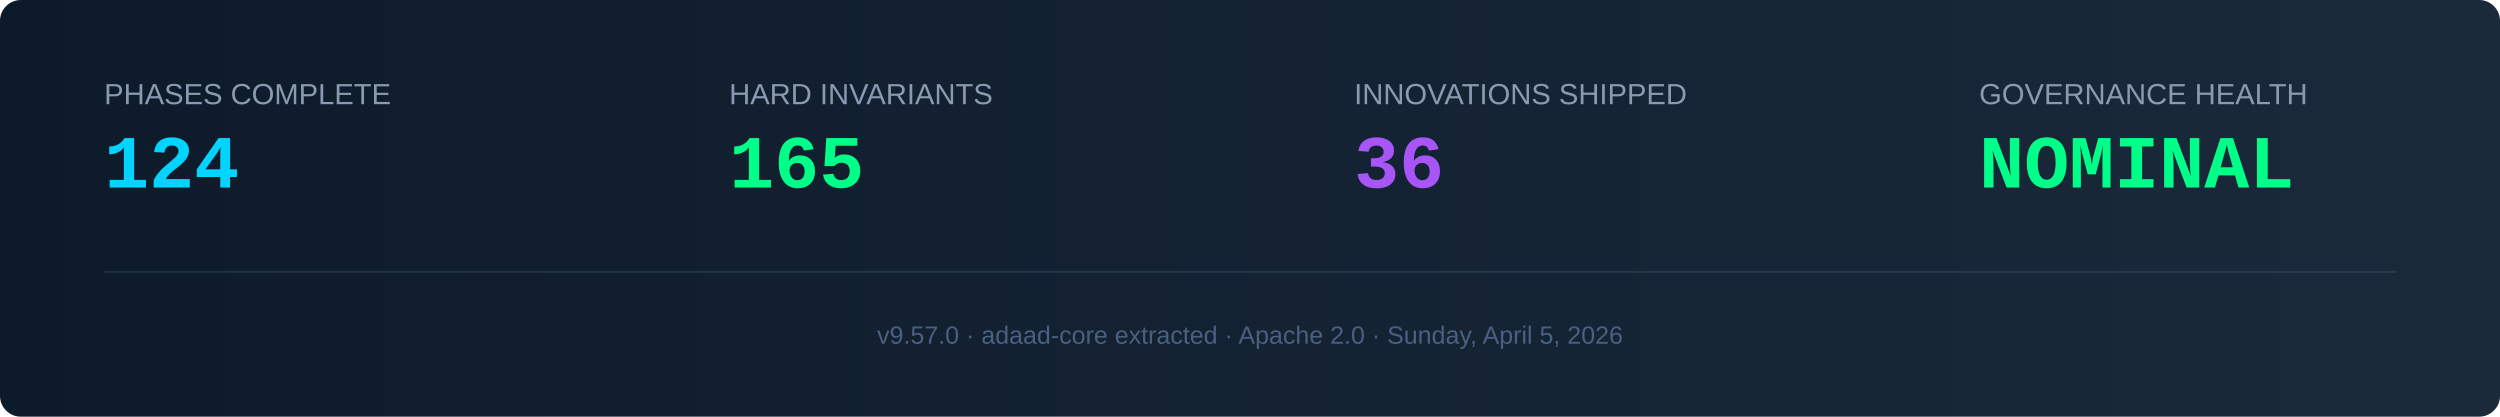
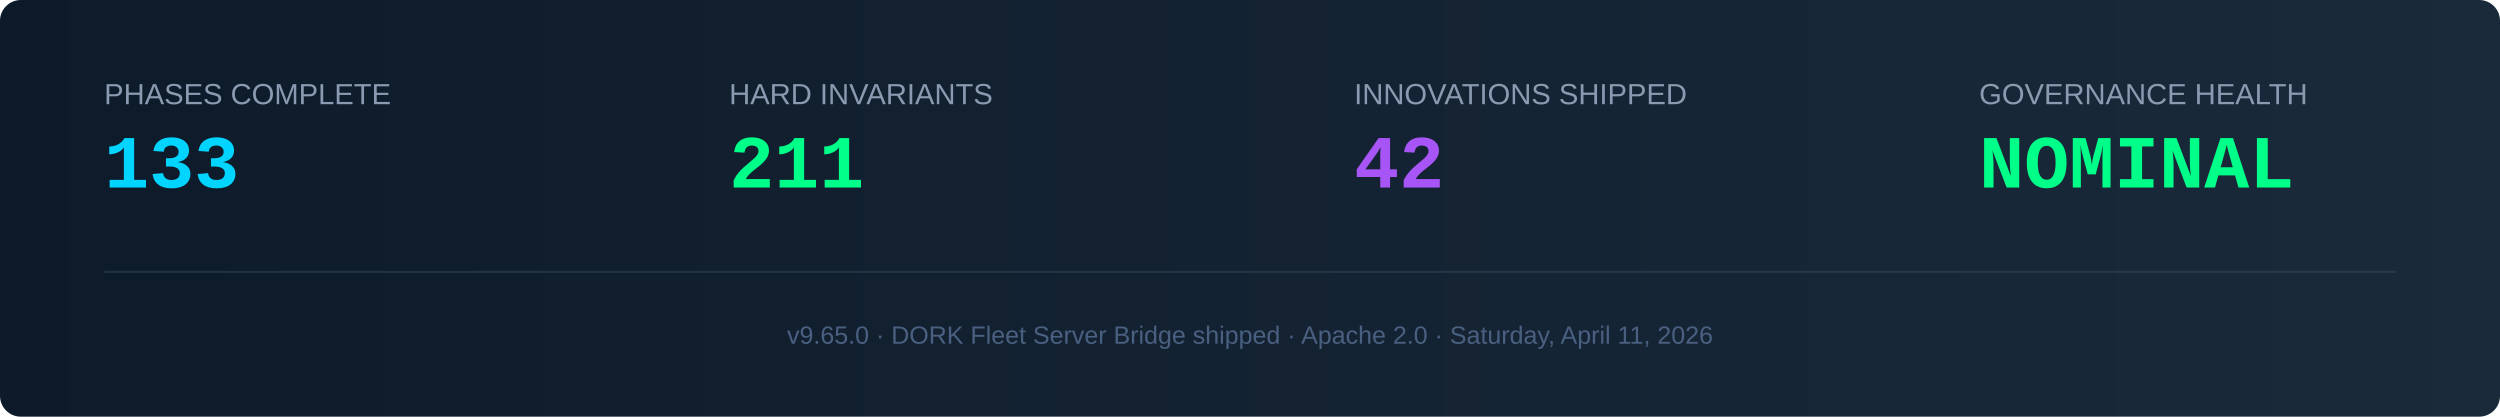
<svg xmlns="http://www.w3.org/2000/svg" style="max-width:100%;height:auto" width="1200" height="200" viewBox="0 0 1200 200">
  <defs>
    <linearGradient id="stat_grad" x1="0%" y1="0%" x2="100%" y2="0%">
      <stop offset="0%" style="stop-color:#0d1a2a" />
      <stop offset="100%" style="stop-color:#1a2a3a" />
    </linearGradient>
  </defs>
  <rect width="1200" height="200" fill="url(#stat_grad)" rx="10" />
  <g transform="translate(50, 50)">
    <text font-family="Arial, sans-serif" font-size="14" fill="#8b9ab0">PHASES COMPLETE</text>
-     <text y="40" font-family="'Courier New', monospace" font-size="36" font-weight="bold" fill="#00d4ff">124</text>
+     <text y="40" font-family="'Courier New', monospace" font-size="36" font-weight="bold" fill="#00d4ff">133</text>
  </g>
  <g transform="translate(350, 50)">
    <text font-family="Arial, sans-serif" font-size="14" fill="#8b9ab0">HARD INVARIANTS</text>
-     <text y="40" font-family="'Courier New', monospace" font-size="36" font-weight="bold" fill="#00ff88">165</text>
+     <text y="40" font-family="'Courier New', monospace" font-size="36" font-weight="bold" fill="#00ff88">211</text>
  </g>
  <g transform="translate(650, 50)">
    <text font-family="Arial, sans-serif" font-size="14" fill="#8b9ab0">INNOVATIONS SHIPPED</text>
-     <text y="40" font-family="'Courier New', monospace" font-size="36" font-weight="bold" fill="#a855f7">36</text>
+     <text y="40" font-family="'Courier New', monospace" font-size="36" font-weight="bold" fill="#a855f7">42</text>
  </g>
  <g transform="translate(950, 50)">
    <text font-family="Arial, sans-serif" font-size="14" fill="#8b9ab0">GOVERNANCE HEALTH</text>
    <text y="40" font-family="'Courier New', monospace" font-size="36" font-weight="bold" fill="#00ff88">NOMINAL</text>
  </g>
  <rect x="50" y="130" width="1100" height="1" fill="#4a6080" opacity="0.3" />
-   <text x="600" y="165" font-family="Arial, sans-serif" font-size="12" fill="#4a6080" text-anchor="middle">v9.57.0 · adaad-core extracted · Apache 2.0 · Sunday, April 5, 2026</text>
+   <text x="600" y="165" font-family="Arial, sans-serif" font-size="12" fill="#4a6080" text-anchor="middle">v9.65.0 · DORK Fleet Server Bridge shipped · Apache 2.0 · Saturday, April 11, 2026</text>
</svg>
